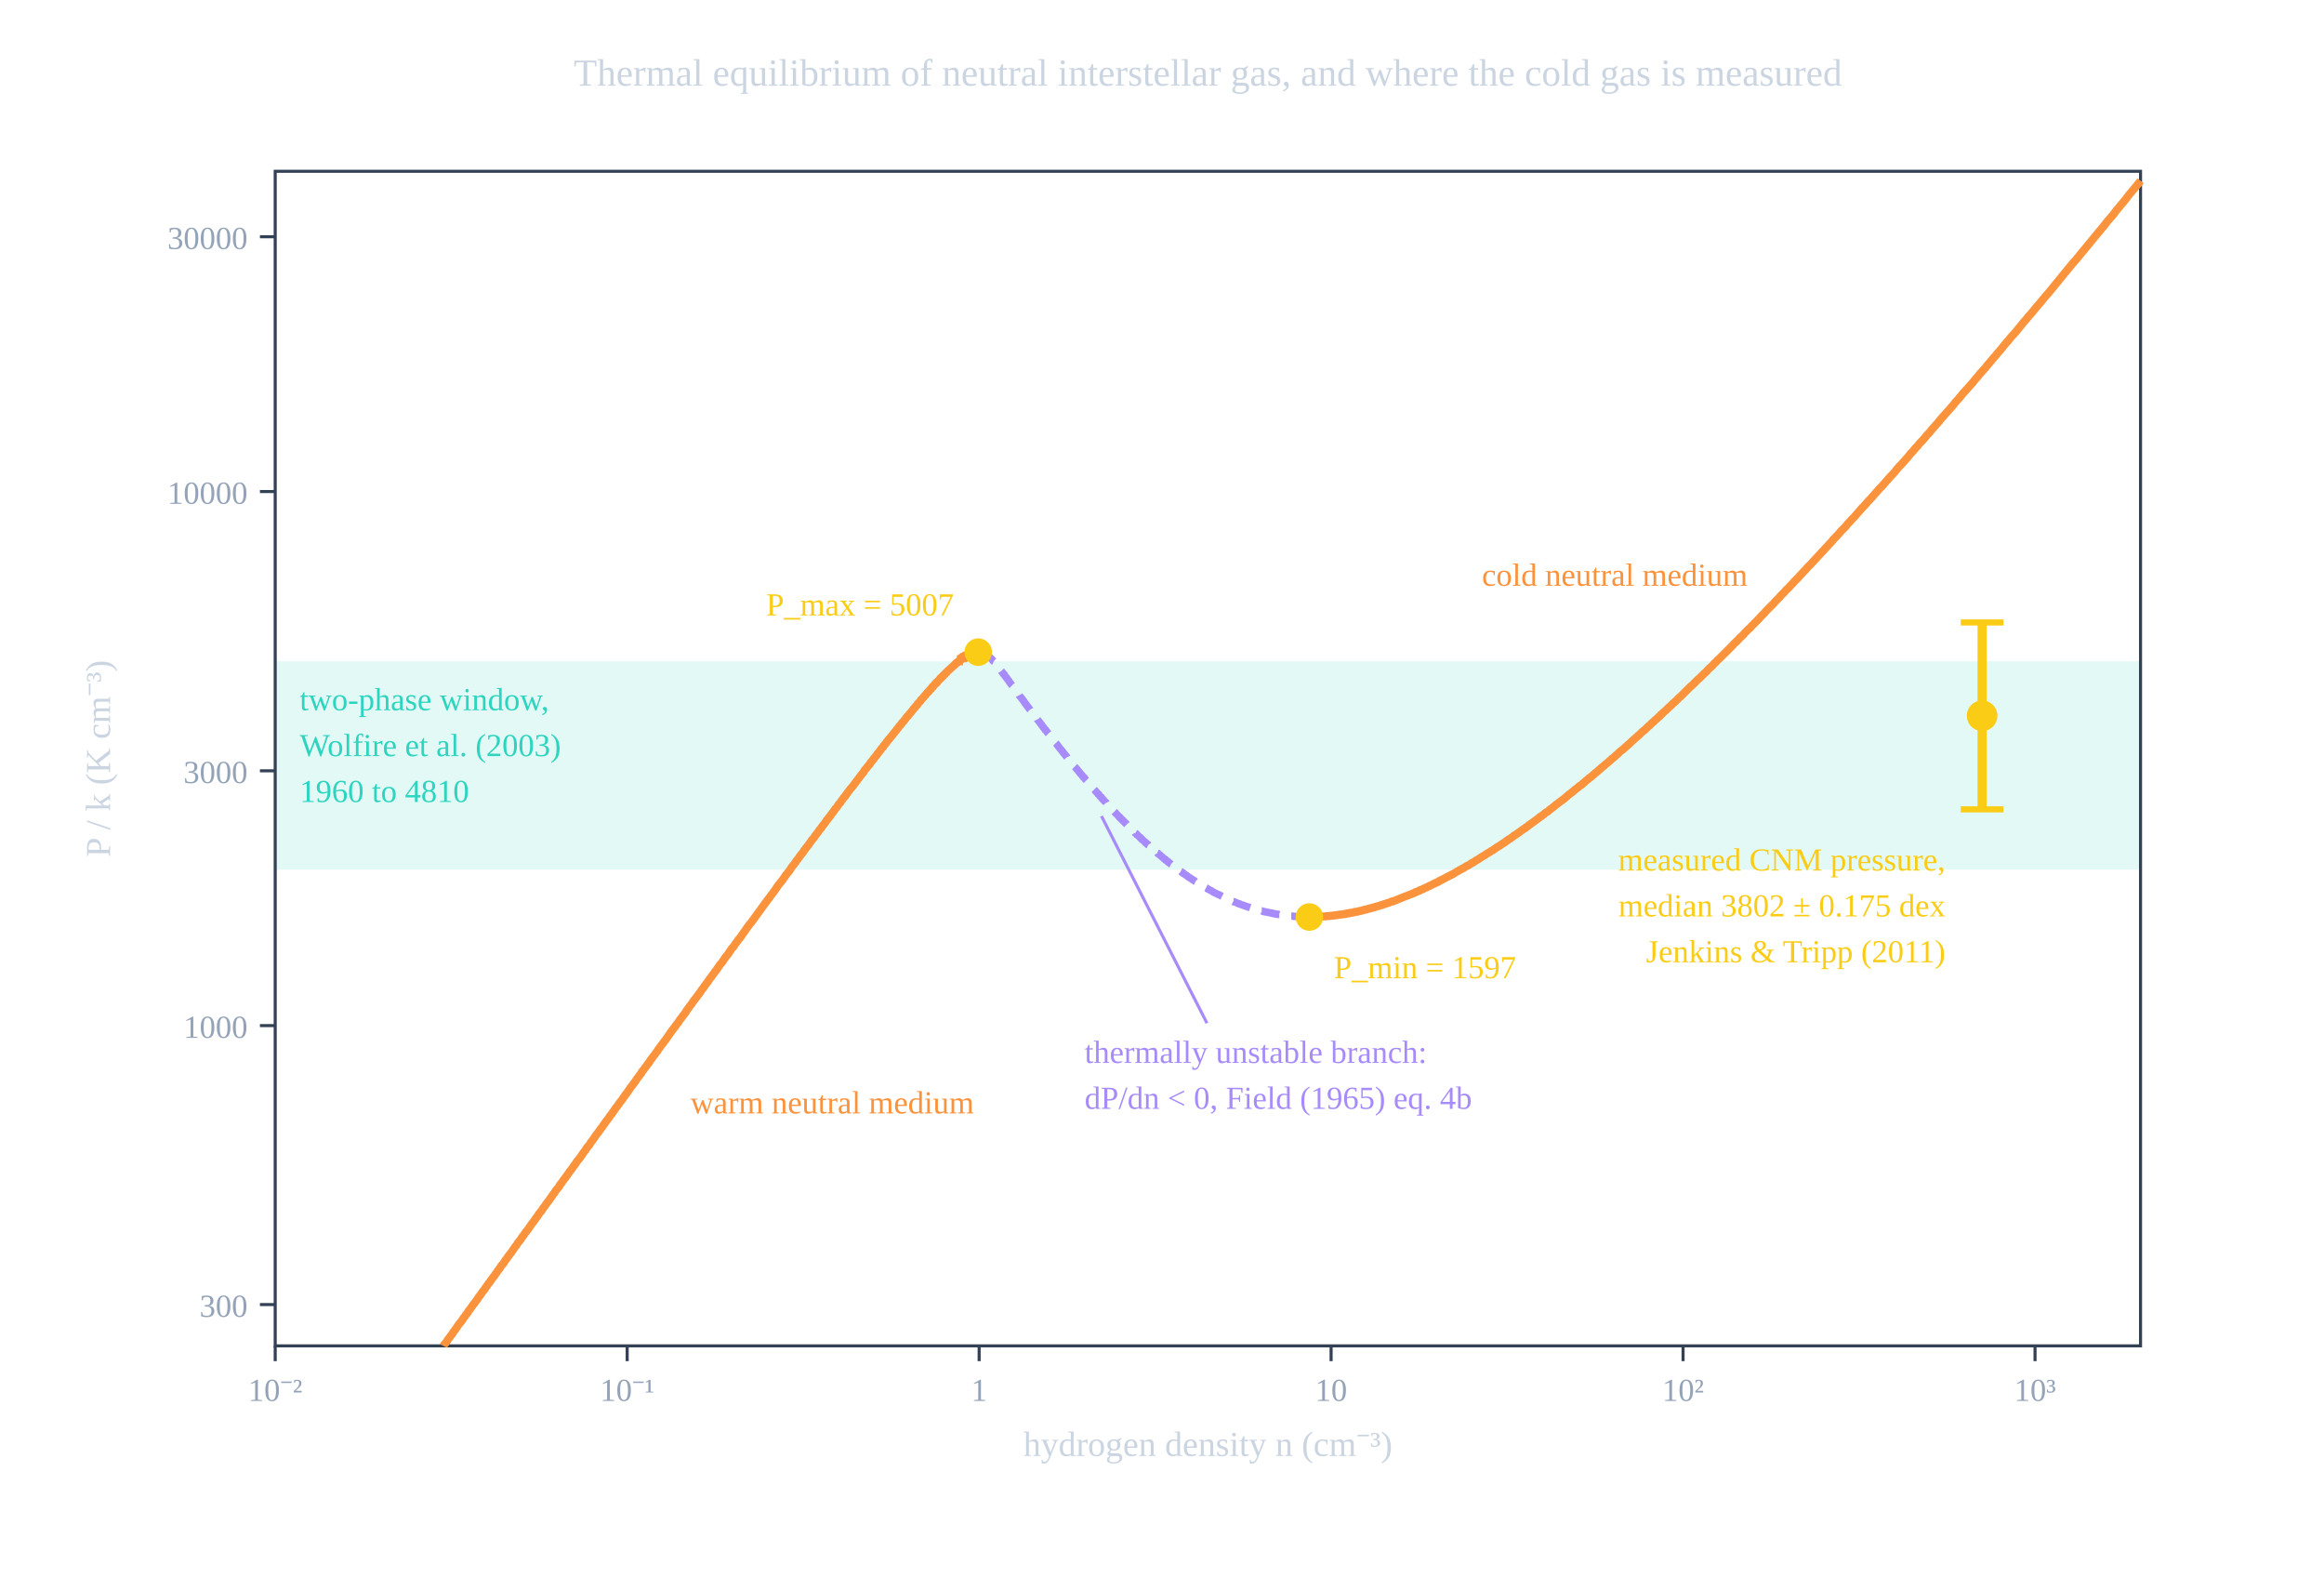
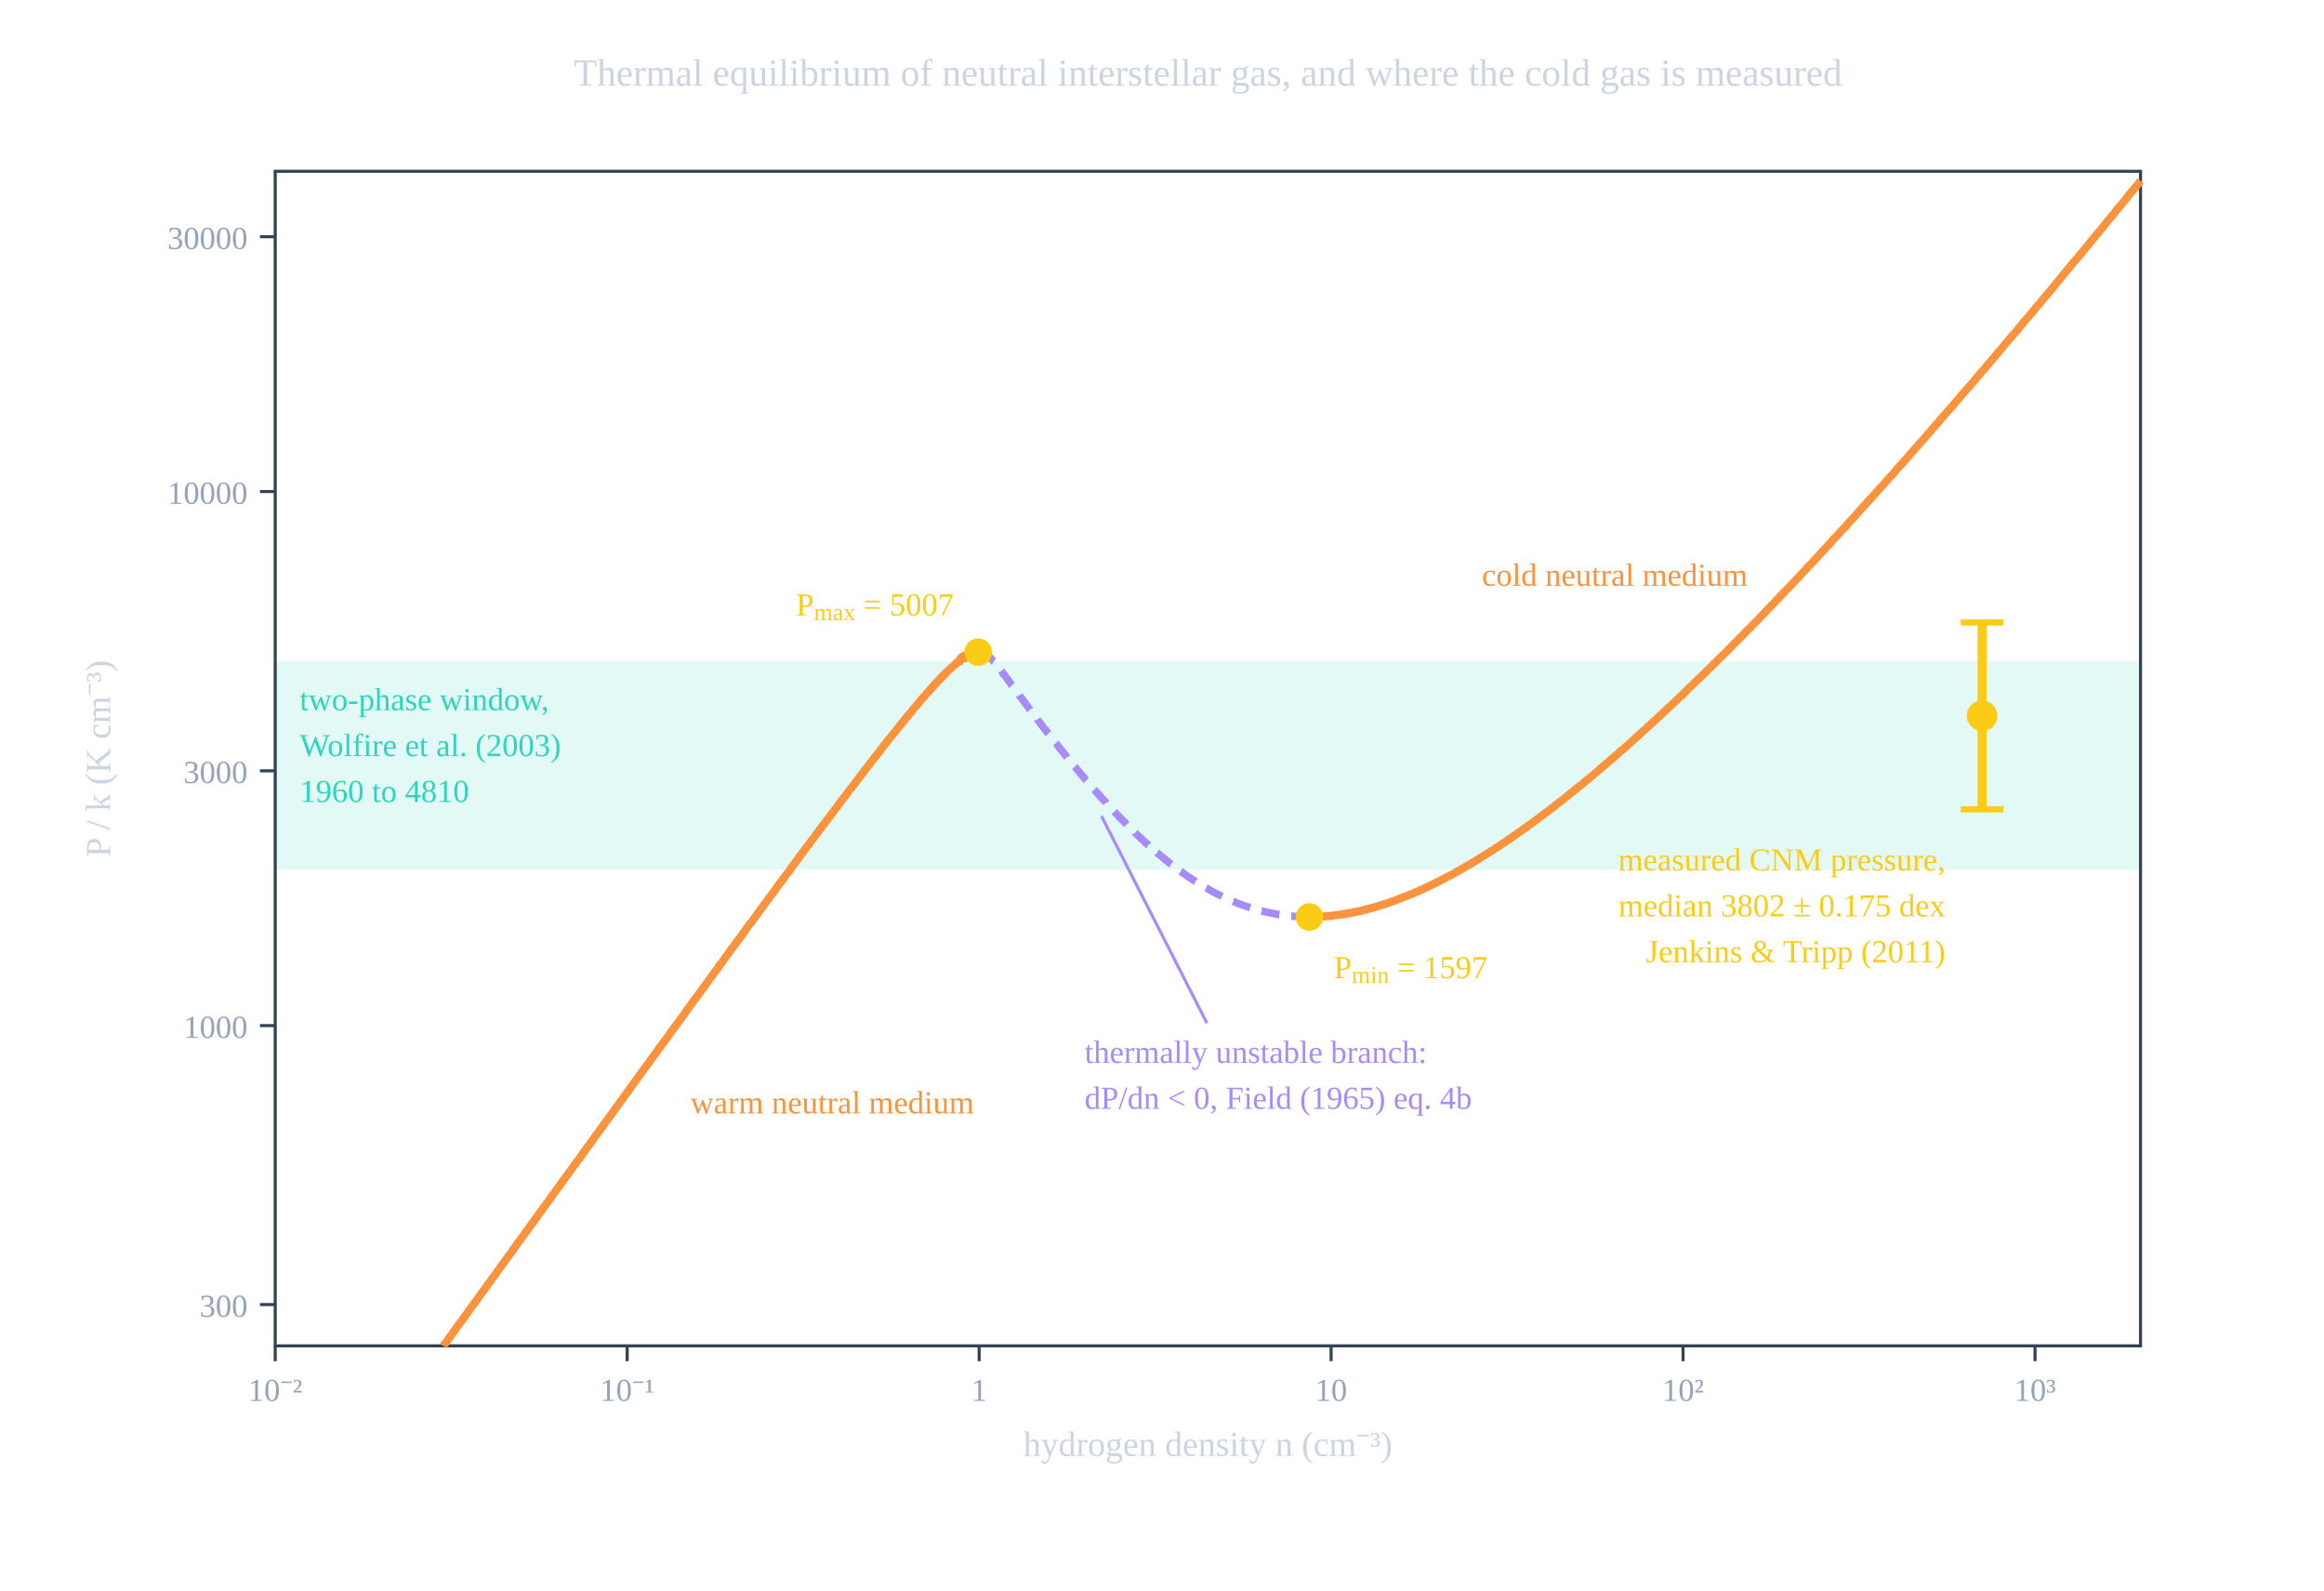
<svg class="setupfig" viewBox="0 0 760 520" width="100%" role="img" aria-label="Thermal-equilibrium pressure against density for neutral interstellar gas heated by grain photoelectric emission and cooled by carbon and hydrogen line emission. Pressure rises along the warm branch to a maximum of about 5000, falls along a thermally unstable branch, reaches a minimum of about 1600, and rises again along the cold branch. A horizontal band marks the two-phase pressure window computed by Wolfire and collaborators, 1960 to 4810. A vertical bar marks the measured cold-gas pressures of Jenkins and Tripp, centred on 3802 with a spread of 0.175 dex, inside the window.">
  <text x="395.0" y="28.0" font-size="12.5" text-anchor="middle" fill="#cbd5e1">Thermal equilibrium of neutral interstellar gas, and where the cold gas is measured</text>
  <rect x="90" y="216.2" width="610" height="68.1" fill="#2dd4bf" fill-opacity="0.13" />
  <rect x="90" y="56" width="610" height="384" fill="none" stroke="#334155" stroke-width="1" />
  <line x1="90.0" y1="440" x2="90.0" y2="445" stroke="#334155" stroke-width="1" />
  <text x="90.0" y="458.0" font-size="10.5" text-anchor="middle" fill="#94a3b8">10⁻²</text>
  <line x1="205.1" y1="440" x2="205.1" y2="445" stroke="#334155" stroke-width="1" />
  <text x="205.1" y="458.0" font-size="10.5" text-anchor="middle" fill="#94a3b8">10⁻¹</text>
  <line x1="320.2" y1="440" x2="320.2" y2="445" stroke="#334155" stroke-width="1" />
  <text x="320.2" y="458.0" font-size="10.5" text-anchor="middle" fill="#94a3b8">1</text>
  <line x1="435.3" y1="440" x2="435.3" y2="445" stroke="#334155" stroke-width="1" />
  <text x="435.3" y="458.0" font-size="10.5" text-anchor="middle" fill="#94a3b8">10</text>
  <line x1="550.4" y1="440" x2="550.4" y2="445" stroke="#334155" stroke-width="1" />
  <text x="550.4" y="458.0" font-size="10.5" text-anchor="middle" fill="#94a3b8">10²</text>
  <line x1="665.5" y1="440" x2="665.5" y2="445" stroke="#334155" stroke-width="1" />
  <text x="665.5" y="458.0" font-size="10.5" text-anchor="middle" fill="#94a3b8">10³</text>
  <line x1="85" y1="426.5" x2="90" y2="426.5" stroke="#334155" stroke-width="1" />
  <text x="81.0" y="430.5" font-size="10.5" text-anchor="end" fill="#94a3b8">300</text>
  <line x1="85" y1="335.3" x2="90" y2="335.3" stroke="#334155" stroke-width="1" />
  <text x="81.0" y="339.3" font-size="10.5" text-anchor="end" fill="#94a3b8">1000</text>
  <line x1="85" y1="252.0" x2="90" y2="252.0" stroke="#334155" stroke-width="1" />
  <text x="81.0" y="256.0" font-size="10.5" text-anchor="end" fill="#94a3b8">3000</text>
  <line x1="85" y1="160.7" x2="90" y2="160.7" stroke="#334155" stroke-width="1" />
  <text x="81.0" y="164.7" font-size="10.5" text-anchor="end" fill="#94a3b8">10000</text>
  <line x1="85" y1="77.4" x2="90" y2="77.4" stroke="#334155" stroke-width="1" />
  <text x="81.0" y="81.4" font-size="10.5" text-anchor="end" fill="#94a3b8">30000</text>
  <text x="395.0" y="476.0" font-size="11.5" text-anchor="middle" fill="#cbd5e1">hydrogen density n  (cm⁻³)</text>
  <text x="36.0" y="248.0" font-size="11.5" text-anchor="middle" fill="#cbd5e1" transform="rotate(-90 36 248)">P / k  (K cm⁻³)</text>
  <path d="M 319.9,213.2 L 319.8,213.2 L 319.8,213.2 L 319.7,213.2 L 319.7,213.2 L 319.7,213.2 L 319.6,213.2 L 319.6,213.2 L 319.5,213.2 L 319.5,213.2 L 319.4,213.2 L 319.4,213.2 L 319.3,213.2 L 319.3,213.2 L 319.3,213.2 L 319.2,213.2 L 319.2,213.2 L 319.1,213.2 L 319.1,213.2 L 319.0,213.2 L 319.0,213.2 L 318.9,213.3 L 318.9,213.3 L 318.8,213.3 L 318.8,213.3 L 318.7,213.3 L 318.7,213.3 L 318.6,213.3 L 318.6,213.3 L 318.5,213.3 L 318.5,213.4 L 318.4,213.4 L 318.4,213.4 L 318.3,213.4 L 318.3,213.4 L 318.2,213.4 L 318.2,213.4 L 318.1,213.5 L 318.1,213.5 L 318.0,213.5 L 318.0,213.5 L 317.9,213.5 L 317.9,213.5 L 317.8,213.6 L 317.8,213.6 L 317.7,213.6 L 317.6,213.6 L 317.6,213.7 L 317.5,213.7 L 317.5,213.7 L 317.4,213.7 L 317.4,213.8 L 317.3,213.8 L 317.2,213.8 L 317.2,213.8 L 317.1,213.9 L 317.1,213.9 L 317.0,213.9 L 316.9,213.9 L 316.9,214.0 L 316.8,214.0 L 316.8,214.0 L 316.7,214.1 L 316.6,214.1 L 316.6,214.1 L 316.5,214.2 L 316.4,214.2 L 316.4,214.2 L 316.3,214.3 L 316.2,214.3 L 316.2,214.4 L 316.1,214.4 L 316.0,214.4 L 316.0,214.5 L 315.9,214.5 L 315.8,214.6 L 315.8,214.6 L 315.7,214.6 L 315.6,214.7 L 315.5,214.7 L 315.5,214.8 L 315.4,214.8 L 315.3,214.9 L 315.2,214.9 L 315.2,215.0 L 315.1,215.0 L 315.0,215.1 L 314.9,215.1 L 314.9,215.2 L 314.8,215.2 L 314.7,215.3 L 314.6,215.3 L 314.6,215.4 L 314.5,215.5 L 314.4,215.5 L 314.3,215.6 L 314.2,215.6 L 314.2,215.7 L 314.1,215.8 L 314.0,215.8 L 313.9,215.9 L 313.8,216.0 L 313.7,216.0 L 313.6,216.1 L 313.6,216.2 L 313.5,216.2 L 313.4,216.3 L 313.3,216.4 L 313.2,216.5 L 313.1,216.5 L 313.0,216.6 L 312.9,216.7 L 312.8,216.8 L 312.7,216.8 L 312.6,216.9 L 312.6,217.0 L 312.5,217.1 L 312.4,217.2 L 312.3,217.2 L 312.2,217.3 L 312.1,217.4 L 312.0,217.5 L 311.9,217.6 L 311.8,217.7 L 311.7,217.8 L 311.6,217.9 L 311.5,218.0 L 311.4,218.1 L 311.2,218.2 L 311.1,218.3 L 311.0,218.4 L 310.9,218.5 L 310.8,218.6 L 310.7,218.7 L 310.6,218.8 L 310.5,218.9 L 310.4,219.0 L 310.3,219.1 L 310.1,219.2 L 310.0,219.3 L 309.9,219.4 L 309.8,219.5 L 309.7,219.6 L 309.6,219.8 L 309.4,219.9 L 309.3,220.0 L 309.2,220.1 L 309.1,220.2 L 309.0,220.4 L 308.8,220.5 L 308.7,220.6 L 308.6,220.7 L 308.5,220.9 L 308.3,221.0 L 308.2,221.1 L 308.1,221.3 L 307.9,221.4 L 307.8,221.5 L 307.7,221.7 L 307.5,221.8 L 307.4,222.0 L 307.3,222.1 L 307.1,222.3 L 307.0,222.4 L 306.8,222.6 L 306.7,222.7 L 306.6,222.9 L 306.4,223.0 L 306.3,223.2 L 306.1,223.3 L 306.0,223.5 L 305.8,223.6 L 305.7,223.8 L 305.5,224.0 L 305.4,224.1 L 305.2,224.3 L 305.1,224.5 L 304.9,224.6 L 304.8,224.8 L 304.6,225.0 L 304.5,225.2 L 304.3,225.3 L 304.1,225.5 L 304.0,225.7 L 303.8,225.9 L 303.7,226.1 L 303.5,226.2 L 303.3,226.4 L 303.2,226.6 L 303.0,226.8 L 302.8,227.0 L 302.7,227.2 L 302.5,227.4 L 302.3,227.6 L 302.1,227.8 L 302.0,228.0 L 301.8,228.2 L 301.6,228.4 L 301.4,228.6 L 301.2,228.8 L 301.1,229.0 L 300.9,229.3 L 300.7,229.5 L 300.5,229.7 L 300.3,229.9 L 300.1,230.1 L 300.0,230.4 L 299.8,230.6 L 299.6,230.8 L 299.4,231.0 L 299.2,231.3 L 299.0,231.5 L 298.8,231.7 L 298.6,232.0 L 298.4,232.2 L 298.2,232.5 L 298.0,232.7 L 297.8,233.0 L 297.6,233.2 L 297.4,233.4 L 297.2,233.7 L 297.0,234.0 L 296.7,234.2 L 296.5,234.5 L 296.3,234.7 L 296.1,235.0 L 295.9,235.3 L 295.7,235.5 L 295.5,235.8 L 295.2,236.1 L 295.0,236.3 L 294.8,236.6 L 294.6,236.9 L 294.3,237.2 L 294.1,237.4 L 293.9,237.7 L 293.7,238.0 L 293.4,238.3 L 293.2,238.6 L 293.0,238.9 L 292.7,239.2 L 292.5,239.5 L 292.2,239.8 L 292.0,240.1 L 291.8,240.4 L 291.5,240.7 L 291.3,241.0 L 291.0,241.3 L 290.8,241.6 L 290.5,241.9 L 290.3,242.2 L 290.0,242.5 L 289.8,242.9 L 289.5,243.2 L 289.3,243.5 L 289.0,243.8 L 288.8,244.2 L 288.5,244.5 L 288.2,244.8 L 288.0,245.2 L 287.7,245.5 L 287.5,245.8 L 287.2,246.2 L 286.9,246.5 L 286.7,246.9 L 286.4,247.2 L 286.1,247.6 L 285.8,247.9 L 285.6,248.3 L 285.3,248.6 L 285.0,249.0 L 284.7,249.3 L 284.5,249.7 L 284.2,250.1 L 283.9,250.4 L 283.6,250.8 L 283.3,251.2 L 283.0,251.5 L 282.7,251.9 L 282.5,252.3 L 282.2,252.7 L 281.9,253.0 L 281.6,253.4 L 281.3,253.8 L 281.0,254.2 L 280.7,254.6 L 280.4,255.0 L 280.1,255.4 L 279.8,255.8 L 279.5,256.2 L 279.2,256.6 L 278.9,257.0 L 278.6,257.4 L 278.2,257.8 L 277.9,258.2 L 277.6,258.6 L 277.3,259.0 L 277.0,259.4 L 276.7,259.8 L 276.4,260.3 L 276.0,260.7 L 275.7,261.1 L 275.4,261.5 L 275.1,261.9 L 274.8,262.4 L 274.4,262.8 L 274.1,263.2 L 273.8,263.7 L 273.5,264.1 L 273.1,264.5 L 272.8,265.0 L 272.5,265.4 L 272.1,265.9 L 271.8,266.3 L 271.5,266.8 L 271.1,267.2 L 270.8,267.7 L 270.4,268.1 L 270.1,268.6 L 269.8,269.0 L 269.4,269.5 L 269.1,269.9 L 268.7,270.4 L 268.4,270.9 L 268.0,271.3 L 267.7,271.8 L 267.3,272.3 L 267.0,272.7 L 266.6,273.2 L 266.3,273.7 L 265.9,274.2 L 265.5,274.6 L 265.2,275.1 L 264.8,275.6 L 264.5,276.1 L 264.1,276.6 L 263.7,277.1 L 263.4,277.5 L 263.0,278.0 L 262.7,278.5 L 262.3,279.0 L 261.9,279.5 L 261.5,280.0 L 261.2,280.5 L 260.8,281.0 L 260.4,281.5 L 260.1,282.0 L 259.7,282.5 L 259.3,283.0 L 258.9,283.5 L 258.6,284.0 L 258.2,284.6 L 257.8,285.1 L 257.4,285.6 L 257.0,286.1 L 256.7,286.6 L 256.3,287.1 L 255.9,287.7 L 255.5,288.2 L 255.1,288.7 L 254.7,289.2 L 254.3,289.7 L 253.9,290.3 L 253.6,290.8 L 253.2,291.3 L 252.8,291.9 L 252.4,292.4 L 252.0,292.9 L 251.6,293.5 L 251.2,294.0 L 250.8,294.5 L 250.4,295.1 L 250.0,295.6 L 249.6,296.2 L 249.2,296.7 L 248.8,297.3 L 248.4,297.8 L 248.0,298.4 L 247.6,298.9 L 247.2,299.5 L 246.8,300.0 L 246.4,300.6 L 246.0,301.1 L 245.6,301.7 L 245.1,302.2 L 244.7,302.8 L 244.3,303.3 L 243.9,303.9 L 243.5,304.5 L 243.1,305.0 L 242.7,305.6 L 242.3,306.2 L 241.9,306.7 L 241.4,307.3 L 241.0,307.9 L 240.6,308.4 L 240.2,309.0 L 239.8,309.6 L 239.3,310.1 L 238.9,310.7 L 238.5,311.3 L 238.1,311.9 L 237.7,312.4 L 237.2,313.0 L 236.8,313.6 L 236.4,314.2 L 236.0,314.8 L 235.5,315.3 L 235.1,315.9 L 234.7,316.5 L 234.3,317.1 L 233.8,317.7 L 233.4,318.3 L 233.0,318.8 L 232.6,319.4 L 232.1,320.0 L 231.7,320.6 L 231.3,321.2 L 230.8,321.8 L 230.4,322.4 L 230.0,323.0 L 229.5,323.6 L 229.1,324.2 L 228.7,324.8 L 228.2,325.4 L 227.8,326.0 L 227.4,326.5 L 226.9,327.1 L 226.5,327.7 L 226.1,328.3 L 225.6,328.9 L 225.2,329.5 L 224.7,330.1 L 224.3,330.8 L 223.9,331.4 L 223.4,332.0 L 223.0,332.6 L 222.5,333.2 L 222.1,333.8 L 221.7,334.4 L 221.2,335.0 L 220.8,335.6 L 220.3,336.2 L 219.9,336.8 L 219.4,337.4 L 219.0,338.0 L 218.6,338.6 L 218.1,339.3 L 217.7,339.9 L 217.2,340.5 L 216.8,341.1 L 216.3,341.7 L 215.9,342.3 L 215.4,342.9 L 215.0,343.6 L 214.5,344.2 L 214.1,344.8 L 213.6,345.4 L 213.2,346.0 L 212.7,346.6 L 212.3,347.3 L 211.8,347.9 L 211.4,348.5 L 210.9,349.1 L 210.5,349.7 L 210.0,350.3 L 209.6,351.0 L 209.1,351.6 L 208.7,352.2 L 208.2,352.8 L 207.8,353.5 L 207.3,354.1 L 206.9,354.7 L 206.4,355.3 L 206.0,355.9 L 205.5,356.6 L 205.1,357.2 L 204.6,357.8 L 204.2,358.4 L 203.7,359.1 L 203.3,359.7 L 202.8,360.3 L 202.3,361.0 L 201.9,361.6 L 201.4,362.2 L 201.0,362.8 L 200.5,363.5 L 200.1,364.1 L 199.6,364.7 L 199.2,365.3 L 198.7,366.0 L 198.2,366.6 L 197.8,367.2 L 197.3,367.9 L 196.9,368.5 L 196.4,369.1 L 196.0,369.7 L 195.5,370.4 L 195.0,371.0 L 194.6,371.6 L 194.1,372.3 L 193.7,372.9 L 193.2,373.5 L 192.8,374.2 L 192.3,374.8 L 191.8,375.4 L 191.4,376.1 L 190.9,376.7 L 190.5,377.3 L 190.0,378.0 L 189.6,378.6 L 189.1,379.2 L 188.6,379.8 L 188.2,380.5 L 187.7,381.1 L 187.3,381.7 L 186.8,382.4 L 186.3,383.0 L 185.9,383.6 L 185.4,384.3 L 185.0,384.9 L 184.5,385.5 L 184.0,386.2 L 183.6,386.8 L 183.1,387.4 L 182.7,388.1 L 182.2,388.7 L 181.7,389.3 L 181.3,390.0 L 180.8,390.6 L 180.4,391.2 L 179.9,391.9 L 179.5,392.5 L 179.0,393.1 L 178.5,393.8 L 178.1,394.4 L 177.6,395.0 L 177.2,395.7 L 176.7,396.3 L 176.2,396.9 L 175.8,397.6 L 175.3,398.2 L 174.9,398.8 L 174.4,399.5 L 173.9,400.1 L 173.5,400.7 L 173.0,401.4 L 172.6,402.0 L 172.1,402.6 L 171.6,403.3 L 171.2,403.9 L 170.7,404.5 L 170.3,405.2 L 169.8,405.8 L 169.3,406.4 L 168.9,407.1 L 168.4,407.7 L 168.0,408.3 L 167.5,409.0 L 167.1,409.6 L 166.6,410.2 L 166.1,410.9 L 165.7,411.5 L 165.2,412.1 L 164.8,412.8 L 164.3,413.4 L 163.8,414.0 L 163.4,414.7 L 162.9,415.3 L 162.5,415.9 L 162.0,416.6 L 161.6,417.2 L 161.1,417.8 L 160.6,418.5 L 160.2,419.1 L 159.7,419.7 L 159.3,420.3 L 158.8,421.0 L 158.4,421.6 L 157.9,422.2 L 157.4,422.9 L 157.0,423.5 L 156.5,424.1 L 156.1,424.8 L 155.6,425.4 L 155.2,426.0 L 154.7,426.6 L 154.2,427.3 L 153.8,427.9 L 153.3,428.5 L 152.9,429.2 L 152.4,429.8 L 152.0,430.4 L 151.5,431.0 L 151.1,431.7 L 150.6,432.3 L 150.1,432.9 L 149.7,433.5 L 149.2,434.2 L 148.8,434.8 L 148.3,435.4 L 147.9,436.1 L 147.4,436.7 L 147.0,437.3 L 146.5,437.9 L 146.1,438.6 L 145.6,439.2 L 145.1,439.8 L 145.0,440.0" fill="none" stroke="#fb923c" stroke-width="2.6" />
  <path d="M 700.0,59.1 L 699.0,60.4 L 698.0,61.6 L 697.0,62.8 L 696.0,64.0 L 695.1,65.2 L 694.1,66.4 L 693.1,67.6 L 692.1,68.8 L 691.2,70.0 L 690.2,71.2 L 689.2,72.3 L 688.3,73.5 L 687.3,74.7 L 686.4,75.8 L 685.4,77.0 L 684.5,78.1 L 683.5,79.3 L 682.6,80.4 L 681.7,81.5 L 680.7,82.7 L 679.8,83.8 L 678.9,84.9 L 677.9,86.0 L 677.0,87.1 L 676.1,88.2 L 675.2,89.3 L 674.3,90.4 L 673.4,91.5 L 672.5,92.6 L 671.6,93.7 L 670.7,94.8 L 669.8,95.9 L 668.9,96.9 L 668.0,98.0 L 667.1,99.1 L 666.2,100.1 L 665.3,101.2 L 664.5,102.2 L 663.6,103.2 L 662.7,104.3 L 661.8,105.3 L 661.0,106.3 L 660.1,107.4 L 659.3,108.4 L 658.4,109.4 L 657.5,110.4 L 656.7,111.4 L 655.8,112.4 L 655.0,113.4 L 654.2,114.4 L 653.3,115.4 L 652.5,116.4 L 651.6,117.4 L 650.8,118.4 L 650.0,119.3 L 649.2,120.3 L 648.3,121.3 L 647.5,122.2 L 646.7,123.2 L 645.9,124.1 L 645.1,125.1 L 644.3,126.0 L 643.4,127.0 L 642.6,127.9 L 641.8,128.8 L 641.0,129.8 L 640.2,130.7 L 639.4,131.6 L 638.7,132.5 L 637.9,133.4 L 637.1,134.3 L 636.3,135.2 L 635.5,136.1 L 634.7,137.0 L 634.0,137.9 L 633.2,138.8 L 632.4,139.7 L 631.6,140.6 L 630.9,141.5 L 630.1,142.3 L 629.4,143.2 L 628.6,144.1 L 627.8,144.9 L 627.1,145.8 L 626.3,146.6 L 625.6,147.5 L 624.8,148.3 L 624.1,149.2 L 623.4,150.0 L 622.6,150.9 L 621.9,151.7 L 621.1,152.5 L 620.4,153.3 L 619.7,154.2 L 619.0,155.0 L 618.2,155.8 L 617.5,156.6 L 616.8,157.4 L 616.1,158.2 L 615.4,159.0 L 614.6,159.8 L 613.9,160.6 L 613.2,161.4 L 612.5,162.2 L 611.8,163.0 L 611.1,163.7 L 610.4,164.5 L 609.7,165.3 L 609.0,166.0 L 608.3,166.8 L 607.6,167.6 L 607.0,168.3 L 606.3,169.1 L 605.6,169.8 L 604.9,170.6 L 604.2,171.3 L 603.6,172.1 L 602.9,172.8 L 602.2,173.5 L 601.5,174.3 L 600.9,175.0 L 600.2,175.7 L 599.5,176.4 L 598.9,177.2 L 598.2,177.9 L 597.6,178.6 L 596.9,179.3 L 596.3,180.0 L 595.6,180.7 L 595.0,181.4 L 594.3,182.1 L 593.7,182.8 L 593.0,183.5 L 592.4,184.2 L 591.7,184.9 L 591.1,185.5 L 590.5,186.2 L 589.8,186.9 L 589.2,187.6 L 588.6,188.2 L 588.0,188.9 L 587.3,189.6 L 586.7,190.2 L 586.1,190.9 L 585.5,191.5 L 584.9,192.2 L 584.2,192.8 L 583.6,193.5 L 583.0,194.1 L 582.4,194.7 L 581.8,195.4 L 581.2,196.0 L 580.6,196.6 L 580.0,197.3 L 579.4,197.9 L 578.8,198.5 L 578.2,199.1 L 577.6,199.7 L 577.0,200.4 L 576.4,201.0 L 575.8,201.6 L 575.3,202.2 L 574.7,202.8 L 574.1,203.4 L 573.5,204.0 L 572.9,204.6 L 572.4,205.2 L 571.8,205.7 L 571.2,206.3 L 570.6,206.9 L 570.1,207.5 L 569.5,208.1 L 568.9,208.6 L 568.4,209.2 L 567.8,209.8 L 567.2,210.3 L 566.7,210.9 L 566.1,211.5 L 565.6,212.0 L 565.0,212.6 L 564.5,213.1 L 563.9,213.7 L 563.4,214.2 L 562.8,214.8 L 562.3,215.3 L 561.7,215.8 L 561.2,216.4 L 560.6,216.9 L 560.1,217.5 L 559.6,218.0 L 559.0,218.5 L 558.5,219.0 L 558.0,219.6 L 557.4,220.1 L 556.9,220.6 L 556.4,221.1 L 555.9,221.6 L 555.3,222.1 L 554.8,222.6 L 554.3,223.1 L 553.8,223.6 L 553.3,224.1 L 552.7,224.6 L 552.2,225.1 L 551.7,225.6 L 551.2,226.1 L 550.7,226.6 L 550.2,227.1 L 549.7,227.6 L 549.2,228.0 L 548.7,228.5 L 548.2,229.0 L 547.7,229.5 L 547.2,229.9 L 546.7,230.4 L 546.2,230.9 L 545.7,231.3 L 545.2,231.8 L 544.7,232.3 L 544.2,232.7 L 543.7,233.2 L 543.2,233.6 L 542.8,234.1 L 542.3,234.5 L 541.8,235.0 L 541.3,235.4 L 540.8,235.9 L 540.3,236.3 L 539.9,236.7 L 539.4,237.2 L 538.9,237.6 L 538.5,238.0 L 538.0,238.5 L 537.5,238.9 L 537.0,239.3 L 536.6,239.7 L 536.1,240.2 L 535.6,240.6 L 535.2,241.0 L 534.7,241.4 L 534.3,241.8 L 533.8,242.2 L 533.4,242.6 L 532.9,243.1 L 532.4,243.5 L 532.0,243.9 L 531.5,244.3 L 531.1,244.7 L 530.6,245.1 L 530.2,245.4 L 529.7,245.8 L 529.3,246.2 L 528.9,246.6 L 528.4,247.0 L 528.0,247.4 L 527.5,247.8 L 527.1,248.1 L 526.7,248.5 L 526.2,248.9 L 525.8,249.3 L 525.4,249.6 L 524.9,250.0 L 524.5,250.4 L 524.1,250.7 L 523.6,251.1 L 523.2,251.5 L 522.8,251.8 L 522.4,252.2 L 521.9,252.6 L 521.5,252.9 L 521.1,253.3 L 520.7,253.6 L 520.3,254.0 L 519.8,254.3 L 519.4,254.7 L 519.0,255.0 L 518.6,255.3 L 518.2,255.7 L 517.8,256.0 L 517.4,256.4 L 517.0,256.7 L 516.5,257.0 L 516.1,257.4 L 515.7,257.7 L 515.3,258.0 L 514.9,258.3 L 514.5,258.7 L 514.1,259.0 L 513.7,259.3 L 513.3,259.6 L 512.9,259.9 L 512.5,260.3 L 512.1,260.6 L 511.8,260.9 L 511.4,261.2 L 511.0,261.5 L 510.6,261.8 L 510.2,262.1 L 509.8,262.4 L 509.4,262.7 L 509.0,263.0 L 508.6,263.3 L 508.3,263.6 L 507.9,263.9 L 507.5,264.2 L 507.1,264.5 L 506.7,264.8 L 506.4,265.1 L 506.0,265.4 L 505.6,265.6 L 505.2,265.9 L 504.9,266.2 L 504.5,266.5 L 504.1,266.8 L 503.7,267.0 L 503.4,267.3 L 503.0,267.6 L 502.6,267.9 L 502.3,268.1 L 501.9,268.4 L 501.5,268.7 L 501.2,268.9 L 500.8,269.2 L 500.4,269.5 L 500.1,269.7 L 499.7,270.0 L 499.4,270.3 L 499.0,270.5 L 498.7,270.8 L 498.3,271.0 L 497.9,271.3 L 497.6,271.5 L 497.2,271.8 L 496.9,272.0 L 496.5,272.3 L 496.2,272.5 L 495.8,272.8 L 495.5,273.0 L 495.1,273.2 L 494.8,273.5 L 494.5,273.7 L 494.1,274.0 L 493.8,274.2 L 493.4,274.4 L 493.1,274.7 L 492.7,274.9 L 492.4,275.1 L 492.1,275.4 L 491.7,275.6 L 491.4,275.8 L 491.1,276.0 L 490.7,276.3 L 490.4,276.5 L 490.1,276.7 L 489.7,276.9 L 489.4,277.1 L 489.1,277.3 L 488.7,277.6 L 488.4,277.8 L 488.1,278.0 L 487.7,278.2 L 487.4,278.4 L 487.1,278.6 L 486.8,278.8 L 486.4,279.0 L 486.1,279.2 L 485.8,279.4 L 485.5,279.6 L 485.2,279.8 L 484.8,280.0 L 484.5,280.2 L 484.2,280.4 L 483.9,280.6 L 483.6,280.8 L 483.3,281.0 L 482.9,281.2 L 482.6,281.4 L 482.3,281.6 L 482.0,281.8 L 481.7,282.0 L 481.4,282.1 L 481.1,282.3 L 480.8,282.5 L 480.5,282.7 L 480.2,282.9 L 479.9,283.0 L 479.5,283.2 L 479.2,283.4 L 478.9,283.6 L 478.6,283.8 L 478.3,283.9 L 478.0,284.1 L 477.7,284.3 L 477.4,284.4 L 477.1,284.6 L 476.8,284.8 L 476.5,284.9 L 476.2,285.1 L 475.9,285.3 L 475.7,285.4 L 475.4,285.6 L 475.1,285.8 L 474.8,285.9 L 474.5,286.1 L 474.2,286.2 L 473.9,286.4 L 473.6,286.5 L 473.3,286.7 L 473.0,286.8 L 472.7,287.0 L 472.5,287.1 L 472.2,287.3 L 471.9,287.4 L 471.6,287.6 L 471.3,287.7 L 471.0,287.9 L 470.7,288.0 L 470.5,288.2 L 470.2,288.3 L 469.9,288.5 L 469.6,288.6 L 469.3,288.7 L 469.1,288.9 L 468.8,289.0 L 468.5,289.1 L 468.2,289.3 L 468.0,289.4 L 467.7,289.5 L 467.4,289.7 L 467.1,289.8 L 466.9,289.9 L 466.6,290.1 L 466.3,290.2 L 466.0,290.3 L 465.8,290.4 L 465.5,290.6 L 465.2,290.7 L 465.0,290.8 L 464.7,290.9 L 464.4,291.0 L 464.2,291.2 L 463.9,291.3 L 463.6,291.4 L 463.4,291.5 L 463.1,291.6 L 462.8,291.7 L 462.6,291.9 L 462.3,292.0 L 462.1,292.1 L 461.8,292.2 L 461.5,292.3 L 461.3,292.4 L 461.0,292.5 L 460.8,292.6 L 460.5,292.7 L 460.3,292.8 L 460.0,292.9 L 459.7,293.0 L 459.5,293.1 L 459.2,293.2 L 459.0,293.3 L 458.7,293.4 L 458.5,293.5 L 458.2,293.6 L 458.0,293.7 L 457.7,293.8 L 457.5,293.9 L 457.2,294.0 L 457.0,294.1 L 456.7,294.2 L 456.5,294.3 L 456.2,294.4 L 456.0,294.5 L 455.7,294.6 L 455.5,294.7 L 455.2,294.7 L 455.0,294.8 L 454.7,294.9 L 454.5,295.0 L 454.3,295.1 L 454.0,295.2 L 453.8,295.2 L 453.5,295.3 L 453.3,295.4 L 453.1,295.5 L 452.8,295.6 L 452.6,295.6 L 452.3,295.7 L 452.1,295.8 L 451.9,295.9 L 451.6,295.9 L 451.4,296.0 L 451.2,296.1 L 450.9,296.2 L 450.7,296.2 L 450.5,296.3 L 450.2,296.4 L 450.0,296.4 L 449.8,296.5 L 449.5,296.6 L 449.3,296.6 L 449.1,296.7 L 448.8,296.8 L 448.6,296.8 L 448.4,296.9 L 448.1,297.0 L 447.9,297.0 L 447.7,297.1 L 447.5,297.1 L 447.2,297.2 L 447.0,297.3 L 446.8,297.3 L 446.6,297.4 L 446.3,297.4 L 446.1,297.5 L 445.9,297.5 L 445.7,297.6 L 445.4,297.7 L 445.2,297.7 L 445.0,297.8 L 444.8,297.8 L 444.5,297.9 L 444.3,297.9 L 444.1,298.0 L 443.9,298.0 L 443.7,298.1 L 443.4,298.1 L 443.2,298.1 L 443.0,298.2 L 442.8,298.2 L 442.6,298.3 L 442.4,298.3 L 442.1,298.4 L 441.9,298.4 L 441.7,298.4 L 441.5,298.5 L 441.3,298.5 L 441.1,298.6 L 440.9,298.6 L 440.6,298.6 L 440.4,298.7 L 440.2,298.7 L 440.0,298.8 L 439.8,298.8 L 439.6,298.8 L 439.4,298.9 L 439.2,298.9 L 439.0,298.9 L 438.7,299.0 L 438.5,299.0 L 438.3,299.0 L 438.1,299.0 L 437.9,299.1 L 437.7,299.1 L 437.5,299.1 L 437.3,299.2 L 437.1,299.2 L 436.9,299.2 L 436.7,299.2 L 436.5,299.3 L 436.3,299.3 L 436.1,299.3 L 435.9,299.3 L 435.7,299.4 L 435.5,299.4 L 435.3,299.4 L 435.1,299.4 L 434.9,299.4 L 434.7,299.5 L 434.5,299.5 L 434.3,299.5 L 434.1,299.5 L 433.9,299.5 L 433.7,299.5 L 433.5,299.6 L 433.3,299.6 L 433.1,299.6 L 432.9,299.6 L 432.7,299.6 L 432.5,299.6 L 432.3,299.6 L 432.1,299.7 L 431.9,299.7 L 431.7,299.7 L 431.5,299.7 L 431.3,299.7 L 431.1,299.7 L 430.9,299.7 L 430.7,299.7 L 430.5,299.7 L 430.3,299.7 L 430.2,299.7 L 430.0,299.7 L 429.8,299.7 L 429.6,299.8 L 429.4,299.8 L 429.2,299.8 L 429.0,299.8 L 428.8,299.8 L 428.6,299.8 L 428.4,299.8 L 428.3,299.8 L 428.2,299.8" fill="none" stroke="#fb923c" stroke-width="2.6" />
  <path d="M 428.2,299.8 L 427.9,299.8 L 427.7,299.8 L 427.4,299.8 L 427.1,299.8 L 426.8,299.8 L 426.6,299.7 L 426.3,299.7 L 426.0,299.7 L 425.8,299.7 L 425.5,299.7 L 425.2,299.7 L 425.0,299.7 L 424.7,299.7 L 424.4,299.7 L 424.2,299.6 L 423.9,299.6 L 423.6,299.6 L 423.4,299.6 L 423.1,299.6 L 422.9,299.5 L 422.6,299.5 L 422.3,299.5 L 422.1,299.5 L 421.8,299.4 L 421.6,299.4 L 421.3,299.4 L 421.0,299.4 L 420.8,299.3 L 420.5,299.3 L 420.3,299.3 L 420.0,299.2 L 419.8,299.2 L 419.5,299.2 L 419.3,299.1 L 419.0,299.1 L 418.8,299.1 L 418.5,299.0 L 418.3,299.0 L 418.0,298.9 L 417.8,298.9 L 417.5,298.9 L 417.3,298.8 L 417.0,298.8 L 416.8,298.7 L 416.5,298.7 L 416.3,298.6 L 416.0,298.6 L 415.8,298.5 L 415.6,298.5 L 415.3,298.4 L 415.1,298.4 L 414.8,298.3 L 414.6,298.3 L 414.3,298.2 L 414.1,298.2 L 413.9,298.1 L 413.6,298.1 L 413.4,298.0 L 413.1,298.0 L 412.9,297.9 L 412.7,297.8 L 412.4,297.8 L 412.2,297.7 L 412.0,297.7 L 411.7,297.6 L 411.5,297.5 L 411.3,297.5 L 411.0,297.4 L 410.8,297.3 L 410.6,297.3 L 410.3,297.2 L 410.1,297.1 L 409.9,297.1 L 409.7,297.0 L 409.4,296.9 L 409.2,296.9 L 409.0,296.8 L 408.7,296.7 L 408.5,296.6 L 408.3,296.6 L 408.1,296.5 L 407.8,296.4 L 407.6,296.3 L 407.4,296.3 L 407.2,296.2 L 406.9,296.1 L 406.7,296.0 L 406.5,295.9 L 406.3,295.9 L 406.0,295.8 L 405.8,295.7 L 405.6,295.6 L 405.4,295.5 L 405.2,295.5 L 404.9,295.4 L 404.7,295.3 L 404.5,295.2 L 404.3,295.1 L 404.1,295.0 L 403.8,294.9 L 403.6,294.8 L 403.4,294.8 L 403.2,294.7 L 403.0,294.6 L 402.8,294.5 L 402.6,294.4 L 402.3,294.3 L 402.1,294.2 L 401.9,294.1 L 401.7,294.0 L 401.5,293.9 L 401.3,293.8 L 401.1,293.7 L 400.9,293.6 L 400.6,293.5 L 400.4,293.4 L 400.2,293.3 L 400.0,293.2 L 399.8,293.1 L 399.6,293.0 L 399.4,292.9 L 399.2,292.8 L 399.0,292.7 L 398.8,292.6 L 398.6,292.5 L 398.3,292.4 L 398.1,292.3 L 397.9,292.2 L 397.7,292.1 L 397.5,292.0 L 397.3,291.9 L 397.1,291.8 L 396.9,291.7 L 396.7,291.6 L 396.5,291.5 L 396.3,291.3 L 396.1,291.2 L 395.9,291.1 L 395.7,291.0 L 395.5,290.9 L 395.3,290.8 L 395.1,290.7 L 394.9,290.6 L 394.7,290.4 L 394.5,290.3 L 394.3,290.2 L 394.1,290.1 L 393.9,290.0 L 393.7,289.9 L 393.5,289.7 L 393.3,289.6 L 393.1,289.5 L 392.9,289.4 L 392.7,289.3 L 392.5,289.2 L 392.3,289.0 L 392.1,288.9 L 391.9,288.8 L 391.7,288.7 L 391.5,288.5 L 391.3,288.4 L 391.1,288.3 L 390.9,288.2 L 390.8,288.1 L 390.6,287.9 L 390.4,287.8 L 390.2,287.7 L 390.0,287.6 L 389.8,287.4 L 389.6,287.3 L 389.4,287.2 L 389.2,287.0 L 389.0,286.9 L 388.8,286.8 L 388.6,286.7 L 388.4,286.5 L 388.3,286.4 L 388.1,286.3 L 387.9,286.1 L 387.7,286.0 L 387.5,285.9 L 387.3,285.7 L 387.1,285.6 L 386.9,285.5 L 386.8,285.3 L 386.6,285.2 L 386.4,285.1 L 386.2,284.9 L 386.0,284.8 L 385.8,284.7 L 385.6,284.5 L 385.4,284.4 L 385.3,284.3 L 385.1,284.1 L 384.9,284.0 L 384.7,283.9 L 384.5,283.7 L 384.3,283.6 L 384.2,283.4 L 384.0,283.3 L 383.8,283.2 L 383.6,283.0 L 383.4,282.9 L 383.2,282.7 L 383.1,282.6 L 382.9,282.5 L 382.7,282.3 L 382.5,282.2 L 382.3,282.0 L 382.1,281.9 L 382.0,281.7 L 381.8,281.6 L 381.6,281.4 L 381.4,281.3 L 381.2,281.2 L 381.1,281.0 L 380.9,280.9 L 380.7,280.7 L 380.5,280.6 L 380.3,280.4 L 380.2,280.3 L 380.0,280.1 L 379.8,280.0 L 379.6,279.8 L 379.5,279.7 L 379.3,279.5 L 379.1,279.4 L 378.9,279.2 L 378.7,279.1 L 378.6,278.9 L 378.4,278.8 L 378.2,278.6 L 378.0,278.5 L 377.9,278.3 L 377.7,278.2 L 377.5,278.0 L 377.3,277.9 L 377.2,277.7 L 377.0,277.6 L 376.8,277.4 L 376.6,277.3 L 376.5,277.1 L 376.3,277.0 L 376.1,276.8 L 375.9,276.7 L 375.8,276.5 L 375.6,276.3 L 375.4,276.2 L 375.3,276.0 L 375.1,275.9 L 374.9,275.7 L 374.7,275.6 L 374.6,275.4 L 374.4,275.3 L 374.2,275.1 L 374.0,274.9 L 373.9,274.8 L 373.7,274.6 L 373.5,274.5 L 373.4,274.3 L 373.2,274.1 L 373.0,274.0 L 372.9,273.8 L 372.7,273.7 L 372.5,273.5 L 372.3,273.3 L 372.2,273.2 L 372.0,273.0 L 371.8,272.9 L 371.7,272.7 L 371.5,272.5 L 371.3,272.4 L 371.2,272.2 L 371.0,272.0 L 370.8,271.9 L 370.7,271.7 L 370.5,271.6 L 370.3,271.4 L 370.2,271.2 L 370.0,271.1 L 369.8,270.9 L 369.7,270.7 L 369.5,270.6 L 369.3,270.4 L 369.2,270.2 L 369.0,270.1 L 368.8,269.9 L 368.7,269.7 L 368.5,269.6 L 368.3,269.4 L 368.2,269.2 L 368.0,269.1 L 367.8,268.9 L 367.7,268.7 L 367.5,268.6 L 367.3,268.4 L 367.2,268.2 L 367.0,268.1 L 366.8,267.9 L 366.7,267.7 L 366.5,267.6 L 366.3,267.4 L 366.2,267.2 L 366.0,267.1 L 365.9,266.9 L 365.7,266.7 L 365.5,266.5 L 365.4,266.4 L 365.2,266.2 L 365.0,266.0 L 364.9,265.9 L 364.7,265.7 L 364.6,265.5 L 364.4,265.3 L 364.2,265.2 L 364.1,265.0 L 363.9,264.8 L 363.7,264.7 L 363.6,264.5 L 363.4,264.3 L 363.3,264.1 L 363.1,264.0 L 362.9,263.8 L 362.8,263.6 L 362.6,263.4 L 362.5,263.3 L 362.3,263.1 L 362.1,262.9 L 362.0,262.7 L 361.8,262.6 L 361.7,262.4 L 361.5,262.2 L 361.3,262.0 L 361.2,261.9 L 361.0,261.7 L 360.9,261.5 L 360.7,261.3 L 360.5,261.2 L 360.4,261.0 L 360.2,260.8 L 360.1,260.6 L 359.9,260.5 L 359.7,260.3 L 359.6,260.1 L 359.4,259.9 L 359.3,259.7 L 359.1,259.6 L 359.0,259.4 L 358.8,259.2 L 358.6,259.0 L 358.5,258.9 L 358.3,258.7 L 358.2,258.5 L 358.0,258.3 L 357.8,258.1 L 357.7,258.0 L 357.5,257.8 L 357.4,257.6 L 357.2,257.4 L 357.1,257.2 L 356.9,257.1 L 356.7,256.9 L 356.6,256.7 L 356.4,256.5 L 356.3,256.3 L 356.1,256.2 L 356.0,256.0 L 355.8,255.8 L 355.7,255.6 L 355.5,255.4 L 355.3,255.2 L 355.2,255.1 L 355.0,254.9 L 354.9,254.7 L 354.7,254.5 L 354.6,254.3 L 354.4,254.2 L 354.3,254.0 L 354.1,253.8 L 353.9,253.6 L 353.8,253.4 L 353.6,253.2 L 353.5,253.1 L 353.3,252.9 L 353.2,252.7 L 353.0,252.5 L 352.9,252.3 L 352.7,252.1 L 352.6,252.0 L 352.4,251.8 L 352.3,251.6 L 352.1,251.4 L 351.9,251.2 L 351.8,251.0 L 351.6,250.8 L 351.5,250.7 L 351.3,250.5 L 351.2,250.3 L 351.0,250.1 L 350.9,249.9 L 350.7,249.7 L 350.6,249.5 L 350.4,249.4 L 350.3,249.2 L 350.1,249.0 L 350.0,248.8 L 349.8,248.6 L 349.7,248.4 L 349.5,248.2 L 349.3,248.0 L 349.2,247.9 L 349.0,247.7 L 348.9,247.5 L 348.7,247.3 L 348.6,247.1 L 348.4,246.9 L 348.3,246.7 L 348.1,246.5 L 348.0,246.4 L 347.8,246.2 L 347.7,246.0 L 347.5,245.8 L 347.4,245.6 L 347.2,245.4 L 347.1,245.2 L 346.9,245.0 L 346.8,244.9 L 346.6,244.7 L 346.5,244.5 L 346.3,244.3 L 346.2,244.1 L 346.0,243.9 L 345.9,243.7 L 345.7,243.5 L 345.6,243.3 L 345.4,243.1 L 345.3,243.0 L 345.1,242.8 L 345.0,242.6 L 344.8,242.4 L 344.7,242.2 L 344.5,242.0 L 344.4,241.8 L 344.2,241.6 L 344.1,241.4 L 343.9,241.2 L 343.8,241.0 L 343.6,240.9 L 343.5,240.7 L 343.3,240.5 L 343.2,240.3 L 343.0,240.1 L 342.9,239.9 L 342.7,239.7 L 342.6,239.5 L 342.4,239.3 L 342.3,239.1 L 342.1,238.9 L 342.0,238.7 L 341.8,238.6 L 341.7,238.4 L 341.5,238.2 L 341.4,238.0 L 341.2,237.8 L 341.1,237.6 L 340.9,237.4 L 340.8,237.2 L 340.6,237.0 L 340.5,236.8 L 340.3,236.6 L 340.2,236.4 L 340.0,236.2 L 339.9,236.0 L 339.8,235.9 L 339.6,235.7 L 339.5,235.5 L 339.3,235.3 L 339.2,235.1 L 339.0,234.9 L 338.9,234.7 L 338.7,234.5 L 338.6,234.3 L 338.4,234.1 L 338.3,233.9 L 338.1,233.7 L 338.0,233.5 L 337.8,233.3 L 337.7,233.1 L 337.5,232.9 L 337.4,232.7 L 337.2,232.5 L 337.1,232.4 L 337.0,232.2 L 336.8,232.0 L 336.7,231.8 L 336.5,231.6 L 336.4,231.4 L 336.2,231.2 L 336.1,231.0 L 335.9,230.8 L 335.8,230.6 L 335.6,230.4 L 335.5,230.2 L 335.3,230.0 L 335.2,229.8 L 335.0,229.6 L 334.9,229.4 L 334.8,229.2 L 334.6,229.0 L 334.5,228.8 L 334.3,228.6 L 334.2,228.4 L 334.0,228.2 L 333.9,228.0 L 333.7,227.8 L 333.6,227.7 L 333.4,227.5 L 333.3,227.3 L 333.2,227.1 L 333.0,226.9 L 332.9,226.7 L 332.7,226.5 L 332.6,226.3 L 332.4,226.1 L 332.3,225.9 L 332.1,225.7 L 332.0,225.5 L 331.8,225.3 L 331.7,225.1 L 331.6,224.9 L 331.4,224.7 L 331.3,224.5 L 331.1,224.3 L 331.0,224.1 L 330.8,223.9 L 330.7,223.7 L 330.5,223.5 L 330.4,223.3 L 330.2,223.1 L 330.1,222.9 L 330.0,222.7 L 329.8,222.5 L 329.7,222.3 L 329.5,222.1 L 329.4,221.9 L 329.2,221.7 L 329.1,221.5 L 328.9,221.3 L 328.8,221.1 L 328.6,220.9 L 328.5,220.7 L 328.4,220.5 L 328.2,220.4 L 328.1,220.2 L 327.9,220.0 L 327.8,219.8 L 327.6,219.6 L 327.5,219.4 L 327.3,219.2 L 327.2,219.0 L 327.0,218.8 L 326.9,218.6 L 326.7,218.4 L 326.6,218.2 L 326.4,218.0 L 326.3,217.8 L 326.1,217.6 L 326.0,217.5 L 325.8,217.3 L 325.7,217.1 L 325.5,216.9 L 325.4,216.7 L 325.2,216.5 L 325.1,216.3 L 324.9,216.2 L 324.7,216.0 L 324.6,215.8 L 324.4,215.6 L 324.3,215.5 L 324.1,215.3 L 323.9,215.1 L 323.8,215.0 L 323.6,214.8 L 323.4,214.7 L 323.2,214.5 L 323.1,214.4 L 322.9,214.2 L 322.7,214.1 L 322.5,214.0 L 322.3,213.9 L 322.1,213.7 L 321.9,213.6 L 321.7,213.5 L 321.5,213.5 L 321.2,213.4 L 321.0,213.3 L 320.8,213.3 L 320.5,213.2 L 320.3,213.2 L 320.0,213.2 L 319.9,213.2" fill="none" stroke="#a78bfa" stroke-width="2.4" stroke-dasharray="6 4" />
  <circle cx="319.9" cy="213.2" r="4.5" fill="#facc15" />
-   <text x="311.9" y="201.2" font-size="10.5" text-anchor="end" fill="#facc15">P_max = 5007</text>
+   <text x="311.9" y="201.2" font-size="10.5" text-anchor="end" fill="#facc15">P<tspan baseline-shift="sub" font-size="75%">max</tspan> = 5007</text>
  <circle cx="428.2" cy="299.8" r="4.5" fill="#facc15" />
-   <text x="436.2" y="319.8" font-size="10.5" text-anchor="start" fill="#facc15">P_min = 1597</text>
+   <text x="436.2" y="319.8" font-size="10.5" text-anchor="start" fill="#facc15">P<tspan baseline-shift="sub" font-size="75%">min</tspan> = 1597</text>
  <text x="225.8" y="364.0" font-size="10.5" text-anchor="start" fill="#fb923c">warm neutral medium</text>
  <text x="571.5" y="191.5" font-size="10.5" text-anchor="end" fill="#fb923c">cold neutral medium</text>
  <line x1="360.2" y1="266.8" x2="394.7" y2="334.5" stroke="#a78bfa" stroke-width="1" />
  <text x="354.7" y="347.5" font-size="10.5" text-anchor="start" fill="#a78bfa">thermally unstable branch:</text>
  <text x="354.7" y="362.5" font-size="10.5" text-anchor="start" fill="#a78bfa">dP/dn &lt; 0, Field (1965) eq. 4b</text>
  <text x="98.0" y="232.2" font-size="10.5" text-anchor="start" fill="#2dd4bf">two-phase window,</text>
  <text x="98.0" y="247.2" font-size="10.5" text-anchor="start" fill="#2dd4bf">Wolfire et al. (2003)</text>
  <text x="98.0" y="262.2" font-size="10.5" text-anchor="start" fill="#2dd4bf">1960 to 4810</text>
  <line x1="648.2" y1="203.5" x2="648.2" y2="264.6" stroke="#facc15" stroke-width="3" />
  <line x1="641.2" y1="203.5" x2="655.2" y2="203.5" stroke="#facc15" stroke-width="2" />
  <line x1="641.2" y1="264.6" x2="655.2" y2="264.6" stroke="#facc15" stroke-width="2" />
  <circle cx="648.2" cy="234.0" r="5" fill="#facc15" />
  <text x="636.2" y="284.6" font-size="10.5" text-anchor="end" fill="#facc15">measured CNM pressure,</text>
  <text x="636.2" y="299.6" font-size="10.5" text-anchor="end" fill="#facc15">median 3802 ± 0.175 dex</text>
  <text x="636.2" y="314.6" font-size="10.5" text-anchor="end" fill="#facc15">Jenkins &amp; Tripp (2011)</text>
</svg>
